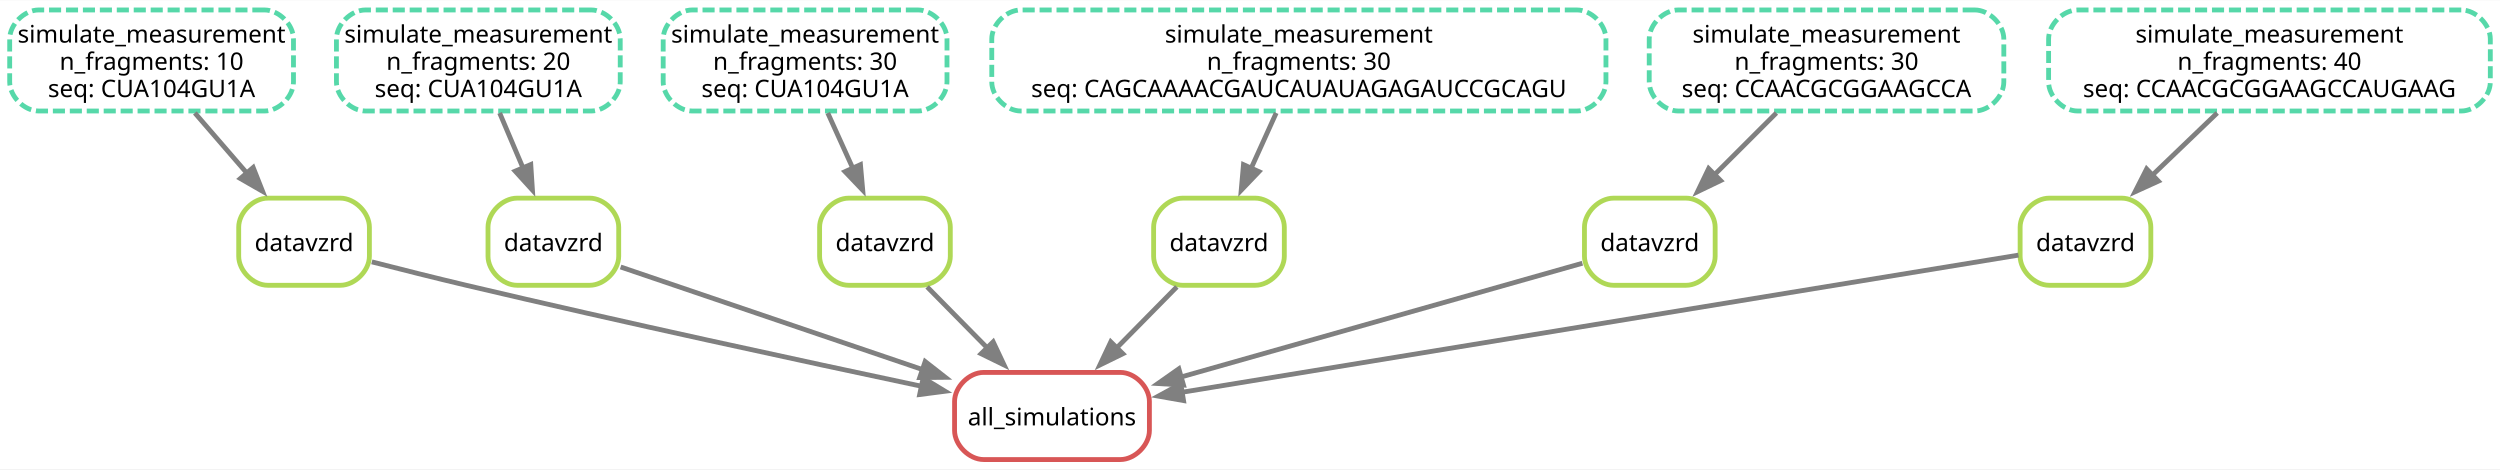
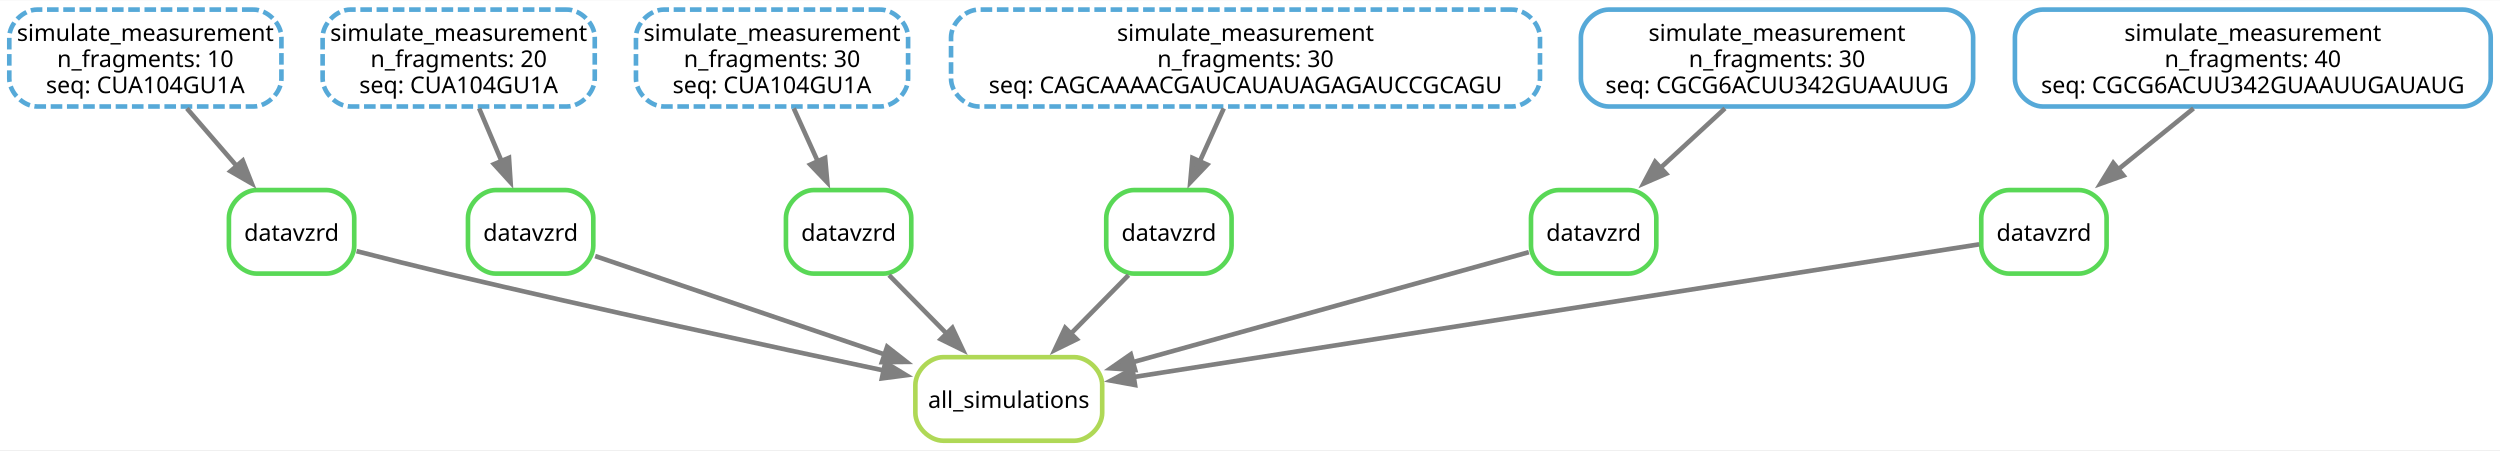
- <svg xmlns="http://www.w3.org/2000/svg" width="1033pt" height="194pt" viewBox="0.00 0.00 1032.88 193.75">
+ <svg xmlns="http://www.w3.org/2000/svg" width="1077pt" height="194pt" viewBox="0.00 0.00 1077.12 193.75">
  <g id="graph0" class="graph" transform="scale(1 1) rotate(0) translate(4 189.75)">
-     <polygon fill="white" stroke="none" points="-4,4 -4,-189.75 1028.88,-189.75 1028.88,4 -4,4" />
+     <polygon fill="white" stroke="none" points="-4,4 -4,-189.75 1073.12,-189.75 1073.12,4 -4,4" />
    <g id="node1" class="node">
-       <path fill="none" stroke="#d85656" stroke-width="2" d="M458.88,-36C458.88,-36 402.38,-36 402.38,-36 396.38,-36 390.38,-30 390.38,-24 390.38,-24 390.38,-12 390.38,-12 390.38,-6 396.38,0 402.38,0 402.38,0 458.88,0 458.88,0 464.88,0 470.88,-6 470.88,-12 470.88,-12 470.88,-24 470.88,-24 470.88,-30 464.88,-36 458.88,-36" />
+       <path fill="none" stroke="#afd856" stroke-width="2" d="M458.88,-36C458.88,-36 402.38,-36 402.38,-36 396.38,-36 390.38,-30 390.38,-24 390.38,-24 390.38,-12 390.38,-12 390.38,-6 396.38,0 402.38,0 402.38,0 458.88,0 458.88,0 464.88,0 470.88,-6 470.88,-12 470.88,-12 470.88,-24 470.88,-24 470.88,-30 464.88,-36 458.88,-36" />
      <text text-anchor="middle" x="430.62" y="-14.12" font-family="sans" font-size="10.00">all_simulations</text>
    </g>
    <g id="node2" class="node">
-       <path fill="none" stroke="#afd856" stroke-width="2" d="M136.62,-108C136.62,-108 106.62,-108 106.62,-108 100.62,-108 94.62,-102 94.62,-96 94.62,-96 94.62,-84 94.62,-84 94.62,-78 100.62,-72 106.62,-72 106.62,-72 136.62,-72 136.62,-72 142.62,-72 148.62,-78 148.62,-84 148.62,-84 148.62,-96 148.62,-96 148.62,-102 142.62,-108 136.62,-108" />
+       <path fill="none" stroke="#59d856" stroke-width="2" d="M136.62,-108C136.62,-108 106.62,-108 106.62,-108 100.62,-108 94.62,-102 94.62,-96 94.62,-96 94.62,-84 94.62,-84 94.62,-78 100.62,-72 106.62,-72 106.62,-72 136.62,-72 136.62,-72 142.62,-72 148.62,-78 148.62,-84 148.62,-84 148.62,-96 148.62,-96 148.62,-102 142.62,-108 136.62,-108" />
      <text text-anchor="middle" x="121.62" y="-86.12" font-family="sans" font-size="10.00">datavzrd</text>
    </g>
    <g id="edge1" class="edge">
      <path fill="none" stroke="grey" stroke-width="2" d="M149.61,-81.68C161.6,-78.6 175.78,-75.04 188.62,-72 253.18,-56.75 327.78,-40.64 376.89,-30.24" />
      <polygon fill="grey" stroke="grey" stroke-width="2" points="377.4,-33.71 386.46,-28.22 375.96,-26.86 377.4,-33.71" />
    </g>
    <g id="node3" class="node">
-       <path fill="none" stroke="#56d8a9" stroke-width="2" stroke-dasharray="5,2" d="M105.25,-185.75C105.25,-185.75 12,-185.75 12,-185.75 6,-185.75 0,-179.75 0,-173.75 0,-173.75 0,-156 0,-156 0,-150 6,-144 12,-144 12,-144 105.25,-144 105.25,-144 111.25,-144 117.25,-150 117.25,-156 117.25,-156 117.25,-173.75 117.25,-173.75 117.25,-179.75 111.25,-185.75 105.25,-185.75" />
+       <path fill="none" stroke="#56a9d8" stroke-width="2" stroke-dasharray="5,2" d="M105.25,-185.75C105.25,-185.75 12,-185.75 12,-185.75 6,-185.75 0,-179.75 0,-173.75 0,-173.75 0,-156 0,-156 0,-150 6,-144 12,-144 12,-144 105.25,-144 105.25,-144 111.25,-144 117.25,-150 117.25,-156 117.25,-156 117.25,-173.75 117.25,-173.75 117.25,-179.75 111.25,-185.75 105.25,-185.75" />
      <text text-anchor="middle" x="58.62" y="-172.25" font-family="sans" font-size="10.00">simulate_measurement</text>
      <text text-anchor="middle" x="58.62" y="-161" font-family="sans" font-size="10.00">n_fragments: 10</text>
      <text text-anchor="middle" x="58.62" y="-149.75" font-family="sans" font-size="10.00">seq: CUA104GU1A</text>
    </g>
    <g id="edge7" class="edge">
      <path fill="none" stroke="grey" stroke-width="2" d="M76.51,-143.19C83.23,-135.41 90.98,-126.44 98.14,-118.17" />
      <polygon fill="grey" stroke="grey" stroke-width="2" points="100.6,-120.67 104.49,-110.82 95.3,-116.1 100.6,-120.67" />
    </g>
    <g id="node4" class="node">
-       <path fill="none" stroke="#afd856" stroke-width="2" d="M239.62,-108C239.62,-108 209.62,-108 209.62,-108 203.62,-108 197.62,-102 197.62,-96 197.62,-96 197.62,-84 197.62,-84 197.62,-78 203.62,-72 209.62,-72 209.62,-72 239.62,-72 239.62,-72 245.62,-72 251.62,-78 251.62,-84 251.62,-84 251.62,-96 251.62,-96 251.62,-102 245.62,-108 239.62,-108" />
+       <path fill="none" stroke="#59d856" stroke-width="2" d="M239.62,-108C239.62,-108 209.62,-108 209.62,-108 203.62,-108 197.62,-102 197.62,-96 197.62,-96 197.62,-84 197.62,-84 197.62,-78 203.62,-72 209.62,-72 209.62,-72 239.62,-72 239.62,-72 245.62,-72 251.62,-78 251.62,-84 251.62,-84 251.62,-96 251.62,-96 251.62,-102 245.62,-108 239.62,-108" />
      <text text-anchor="middle" x="224.62" y="-86.12" font-family="sans" font-size="10.00">datavzrd</text>
    </g>
    <g id="edge2" class="edge">
      <path fill="none" stroke="grey" stroke-width="2" d="M252.41,-79.56C284.29,-68.73 337.3,-50.71 377.24,-37.14" />
      <polygon fill="grey" stroke="grey" stroke-width="2" points="378.23,-40.5 386.58,-33.97 375.98,-33.87 378.23,-40.5" />
    </g>
    <g id="node5" class="node">
-       <path fill="none" stroke="#56d8a9" stroke-width="2" stroke-dasharray="5,2" d="M240.25,-185.75C240.25,-185.75 147,-185.75 147,-185.75 141,-185.75 135,-179.75 135,-173.75 135,-173.75 135,-156 135,-156 135,-150 141,-144 147,-144 147,-144 240.25,-144 240.25,-144 246.25,-144 252.25,-150 252.25,-156 252.25,-156 252.25,-173.75 252.25,-173.75 252.25,-179.75 246.25,-185.75 240.25,-185.75" />
+       <path fill="none" stroke="#56a9d8" stroke-width="2" stroke-dasharray="5,2" d="M240.25,-185.75C240.25,-185.75 147,-185.75 147,-185.75 141,-185.75 135,-179.75 135,-173.75 135,-173.75 135,-156 135,-156 135,-150 141,-144 147,-144 147,-144 240.25,-144 240.25,-144 246.25,-144 252.25,-150 252.25,-156 252.25,-156 252.25,-173.75 252.25,-173.75 252.25,-179.75 246.25,-185.75 240.25,-185.75" />
      <text text-anchor="middle" x="193.62" y="-172.25" font-family="sans" font-size="10.00">simulate_measurement</text>
      <text text-anchor="middle" x="193.62" y="-161" font-family="sans" font-size="10.00">n_fragments: 20</text>
      <text text-anchor="middle" x="193.62" y="-149.75" font-family="sans" font-size="10.00">seq: CUA104GU1A</text>
    </g>
    <g id="edge8" class="edge">
      <path fill="none" stroke="grey" stroke-width="2" d="M202.43,-143.19C205.44,-136.09 208.88,-128.01 212.13,-120.36" />
      <polygon fill="grey" stroke="grey" stroke-width="2" points="215.29,-121.89 215.98,-111.32 208.85,-119.15 215.29,-121.89" />
    </g>
    <g id="node6" class="node">
-       <path fill="none" stroke="#afd856" stroke-width="2" d="M376.62,-108C376.62,-108 346.62,-108 346.62,-108 340.62,-108 334.62,-102 334.62,-96 334.62,-96 334.62,-84 334.62,-84 334.62,-78 340.62,-72 346.62,-72 346.62,-72 376.62,-72 376.62,-72 382.62,-72 388.62,-78 388.62,-84 388.62,-84 388.62,-96 388.62,-96 388.62,-102 382.62,-108 376.62,-108" />
+       <path fill="none" stroke="#59d856" stroke-width="2" d="M376.62,-108C376.62,-108 346.62,-108 346.62,-108 340.62,-108 334.62,-102 334.62,-96 334.62,-96 334.62,-84 334.62,-84 334.62,-78 340.62,-72 346.62,-72 346.62,-72 376.62,-72 376.62,-72 382.62,-72 388.62,-78 388.62,-84 388.62,-84 388.62,-96 388.62,-96 388.62,-102 382.62,-108 376.62,-108" />
      <text text-anchor="middle" x="361.62" y="-86.12" font-family="sans" font-size="10.00">datavzrd</text>
    </g>
    <g id="edge3" class="edge">
      <path fill="none" stroke="grey" stroke-width="2" d="M379.04,-71.34C386.58,-63.69 395.58,-54.56 403.93,-46.08" />
      <polygon fill="grey" stroke="grey" stroke-width="2" points="406.33,-48.64 410.85,-39.06 401.34,-43.72 406.33,-48.64" />
    </g>
    <g id="node7" class="node">
-       <path fill="none" stroke="#56d8a9" stroke-width="2" stroke-dasharray="5,2" d="M375.25,-185.75C375.25,-185.75 282,-185.75 282,-185.75 276,-185.75 270,-179.75 270,-173.75 270,-173.75 270,-156 270,-156 270,-150 276,-144 282,-144 282,-144 375.25,-144 375.25,-144 381.25,-144 387.25,-150 387.25,-156 387.25,-156 387.25,-173.75 387.25,-173.75 387.25,-179.75 381.25,-185.75 375.25,-185.75" />
+       <path fill="none" stroke="#56a9d8" stroke-width="2" stroke-dasharray="5,2" d="M375.25,-185.75C375.25,-185.75 282,-185.75 282,-185.75 276,-185.75 270,-179.75 270,-173.75 270,-173.75 270,-156 270,-156 270,-150 276,-144 282,-144 282,-144 375.25,-144 375.25,-144 381.25,-144 387.25,-150 387.25,-156 387.25,-156 387.25,-173.75 387.25,-173.75 387.25,-179.75 381.25,-185.75 375.25,-185.75" />
      <text text-anchor="middle" x="328.62" y="-172.25" font-family="sans" font-size="10.00">simulate_measurement</text>
      <text text-anchor="middle" x="328.62" y="-161" font-family="sans" font-size="10.00">n_fragments: 30</text>
      <text text-anchor="middle" x="328.62" y="-149.75" font-family="sans" font-size="10.00">seq: CUA104GU1A</text>
    </g>
    <g id="edge9" class="edge">
      <path fill="none" stroke="grey" stroke-width="2" d="M337.99,-143.19C341.21,-136.09 344.87,-128.01 348.33,-120.36" />
      <polygon fill="grey" stroke="grey" stroke-width="2" points="351.5,-121.84 352.44,-111.29 345.12,-118.95 351.5,-121.84" />
    </g>
    <g id="node8" class="node">
-       <path fill="none" stroke="#afd856" stroke-width="2" d="M514.62,-108C514.62,-108 484.62,-108 484.62,-108 478.62,-108 472.62,-102 472.62,-96 472.62,-96 472.62,-84 472.62,-84 472.62,-78 478.62,-72 484.62,-72 484.62,-72 514.62,-72 514.62,-72 520.62,-72 526.62,-78 526.62,-84 526.62,-84 526.62,-96 526.62,-96 526.62,-102 520.62,-108 514.62,-108" />
+       <path fill="none" stroke="#59d856" stroke-width="2" d="M514.62,-108C514.62,-108 484.62,-108 484.62,-108 478.62,-108 472.62,-102 472.62,-96 472.62,-96 472.62,-84 472.62,-84 472.62,-78 478.62,-72 484.62,-72 484.62,-72 514.62,-72 514.62,-72 520.62,-72 526.62,-78 526.62,-84 526.62,-84 526.62,-96 526.62,-96 526.62,-102 520.62,-108 514.62,-108" />
      <text text-anchor="middle" x="499.62" y="-86.12" font-family="sans" font-size="10.00">datavzrd</text>
    </g>
    <g id="edge4" class="edge">
      <path fill="none" stroke="grey" stroke-width="2" d="M482.21,-71.34C474.67,-63.69 465.67,-54.56 457.32,-46.08" />
      <polygon fill="grey" stroke="grey" stroke-width="2" points="459.91,-43.72 450.4,-39.06 454.92,-48.64 459.91,-43.72" />
    </g>
    <g id="node9" class="node">
-       <path fill="none" stroke="#56d8a9" stroke-width="2" stroke-dasharray="5,2" d="M647.5,-185.75C647.5,-185.75 417.75,-185.75 417.75,-185.75 411.75,-185.75 405.75,-179.75 405.75,-173.75 405.75,-173.75 405.75,-156 405.75,-156 405.75,-150 411.75,-144 417.75,-144 417.75,-144 647.5,-144 647.5,-144 653.5,-144 659.5,-150 659.5,-156 659.5,-156 659.5,-173.75 659.5,-173.75 659.5,-179.75 653.5,-185.75 647.5,-185.75" />
+       <path fill="none" stroke="#56a9d8" stroke-width="2" stroke-dasharray="5,2" d="M647.5,-185.75C647.5,-185.75 417.75,-185.75 417.75,-185.75 411.75,-185.75 405.75,-179.75 405.75,-173.75 405.75,-173.75 405.75,-156 405.75,-156 405.75,-150 411.75,-144 417.75,-144 417.75,-144 647.5,-144 647.5,-144 653.5,-144 659.5,-150 659.5,-156 659.5,-156 659.5,-173.75 659.5,-173.75 659.5,-179.75 653.5,-185.75 647.5,-185.75" />
      <text text-anchor="middle" x="532.62" y="-172.25" font-family="sans" font-size="10.00">simulate_measurement</text>
      <text text-anchor="middle" x="532.62" y="-161" font-family="sans" font-size="10.00">n_fragments: 30</text>
      <text text-anchor="middle" x="532.62" y="-149.75" font-family="sans" font-size="10.00">seq: CAGCAAAACGAUCAUAUAGAGAUCCGCAGU</text>
    </g>
    <g id="edge10" class="edge">
      <path fill="none" stroke="grey" stroke-width="2" d="M523.26,-143.19C520.04,-136.09 516.38,-128.01 512.92,-120.36" />
      <polygon fill="grey" stroke="grey" stroke-width="2" points="516.13,-118.95 508.81,-111.29 509.75,-121.84 516.13,-118.95" />
    </g>
    <g id="node10" class="node">
-       <path fill="none" stroke="#afd856" stroke-width="2" d="M692.62,-108C692.62,-108 662.62,-108 662.62,-108 656.62,-108 650.62,-102 650.62,-96 650.62,-96 650.62,-84 650.62,-84 650.62,-78 656.62,-72 662.62,-72 662.62,-72 692.62,-72 692.62,-72 698.62,-72 704.62,-78 704.62,-84 704.62,-84 704.62,-96 704.62,-96 704.62,-102 698.62,-108 692.62,-108" />
-       <text text-anchor="middle" x="677.62" y="-86.12" font-family="sans" font-size="10.00">datavzrd</text>
+       <path fill="none" stroke="#59d856" stroke-width="2" d="M697.62,-108C697.62,-108 667.62,-108 667.62,-108 661.62,-108 655.62,-102 655.62,-96 655.62,-96 655.62,-84 655.62,-84 655.62,-78 661.62,-72 667.62,-72 667.62,-72 697.62,-72 697.62,-72 703.62,-72 709.62,-78 709.62,-84 709.62,-84 709.62,-96 709.62,-96 709.62,-102 703.62,-108 697.62,-108" />
+       <text text-anchor="middle" x="682.62" y="-86.12" font-family="sans" font-size="10.00">datavzrd</text>
    </g>
    <g id="edge5" class="edge">
-       <path fill="none" stroke="grey" stroke-width="2" d="M649.77,-81.11C609.64,-69.73 534.81,-48.53 483.87,-34.09" />
-       <polygon fill="grey" stroke="grey" stroke-width="2" points="484.96,-30.76 474.38,-31.4 483.05,-37.49 484.96,-30.76" />
+       <path fill="none" stroke="grey" stroke-width="2" d="M654.69,-81.24C613.61,-69.83 536.14,-48.31 483.94,-33.81" />
+       <polygon fill="grey" stroke="grey" stroke-width="2" points="485.07,-30.49 474.5,-31.19 483.2,-37.24 485.07,-30.49" />
    </g>
    <g id="node11" class="node">
-       <path fill="none" stroke="#56d8a9" stroke-width="2" stroke-dasharray="5,2" d="M811.88,-185.75C811.88,-185.75 689.38,-185.75 689.38,-185.75 683.38,-185.75 677.38,-179.75 677.38,-173.75 677.38,-173.75 677.38,-156 677.38,-156 677.38,-150 683.38,-144 689.38,-144 689.38,-144 811.88,-144 811.88,-144 817.88,-144 823.88,-150 823.88,-156 823.88,-156 823.88,-173.75 823.88,-173.75 823.88,-179.75 817.88,-185.75 811.88,-185.75" />
-       <text text-anchor="middle" x="750.62" y="-172.25" font-family="sans" font-size="10.00">simulate_measurement</text>
-       <text text-anchor="middle" x="750.62" y="-161" font-family="sans" font-size="10.00">n_fragments: 30</text>
-       <text text-anchor="middle" x="750.62" y="-149.75" font-family="sans" font-size="10.00">seq: CCAACGCGGAAGCCA</text>
+       <path fill="none" stroke="#56a9d8" stroke-width="2" d="M834.12,-185.75C834.12,-185.75 689.12,-185.75 689.12,-185.75 683.12,-185.75 677.12,-179.75 677.12,-173.75 677.12,-173.75 677.12,-156 677.12,-156 677.12,-150 683.12,-144 689.12,-144 689.12,-144 834.12,-144 834.12,-144 840.12,-144 846.12,-150 846.12,-156 846.12,-156 846.12,-173.75 846.12,-173.75 846.12,-179.75 840.12,-185.75 834.12,-185.75" />
+       <text text-anchor="middle" x="761.62" y="-172.25" font-family="sans" font-size="10.00">simulate_measurement</text>
+       <text text-anchor="middle" x="761.62" y="-161" font-family="sans" font-size="10.00">n_fragments: 30</text>
+       <text text-anchor="middle" x="761.62" y="-149.75" font-family="sans" font-size="10.00">seq: CGCG6ACUU342GUAAUUG</text>
    </g>
    <g id="edge11" class="edge">
-       <path fill="none" stroke="grey" stroke-width="2" d="M729.9,-143.19C721.94,-135.24 712.74,-126.05 704.29,-117.62" />
-       <polygon fill="grey" stroke="grey" stroke-width="2" points="706.88,-115.26 697.33,-110.67 701.93,-120.21 706.88,-115.26" />
+       <path fill="none" stroke="grey" stroke-width="2" d="M739.2,-143.19C730.56,-135.21 720.56,-126 711.4,-117.54" />
+       <polygon fill="grey" stroke="grey" stroke-width="2" points="713.84,-115.03 704.12,-110.82 709.09,-120.18 713.84,-115.03" />
    </g>
    <g id="node12" class="node">
-       <path fill="none" stroke="#afd856" stroke-width="2" d="M872.62,-108C872.62,-108 842.62,-108 842.62,-108 836.62,-108 830.62,-102 830.62,-96 830.62,-96 830.62,-84 830.62,-84 830.62,-78 836.62,-72 842.62,-72 842.62,-72 872.62,-72 872.62,-72 878.62,-72 884.62,-78 884.62,-84 884.62,-84 884.62,-96 884.62,-96 884.62,-102 878.62,-108 872.62,-108" />
-       <text text-anchor="middle" x="857.62" y="-86.12" font-family="sans" font-size="10.00">datavzrd</text>
+       <path fill="none" stroke="#59d856" stroke-width="2" d="M891.62,-108C891.62,-108 861.62,-108 861.62,-108 855.62,-108 849.62,-102 849.62,-96 849.62,-96 849.62,-84 849.62,-84 849.62,-78 855.62,-72 861.62,-72 861.62,-72 891.62,-72 891.62,-72 897.62,-72 903.62,-78 903.62,-84 903.62,-84 903.62,-96 903.62,-96 903.62,-102 897.62,-108 891.62,-108" />
+       <text text-anchor="middle" x="876.62" y="-86.12" font-family="sans" font-size="10.00">datavzrd</text>
    </g>
    <g id="edge6" class="edge">
-       <path fill="none" stroke="grey" stroke-width="2" d="M829.94,-84.46C760.11,-73.01 575.89,-42.81 484.14,-27.77" />
-       <polygon fill="grey" stroke="grey" stroke-width="2" points="484.98,-24.36 474.55,-26.2 483.85,-31.27 484.98,-24.36" />
+       <path fill="none" stroke="grey" stroke-width="2" d="M848.73,-84.62C776.05,-73.22 579.95,-42.44 484.4,-27.44" />
+       <polygon fill="grey" stroke="grey" stroke-width="2" points="485.03,-24 474.6,-25.9 483.94,-30.91 485.03,-24" />
    </g>
    <g id="node13" class="node">
-       <path fill="none" stroke="#56d8a9" stroke-width="2" stroke-dasharray="5,2" d="M1012.88,-185.75C1012.88,-185.75 854.38,-185.75 854.38,-185.75 848.38,-185.75 842.38,-179.75 842.38,-173.75 842.38,-173.75 842.38,-156 842.38,-156 842.38,-150 848.38,-144 854.38,-144 854.38,-144 1012.88,-144 1012.88,-144 1018.88,-144 1024.88,-150 1024.88,-156 1024.88,-156 1024.88,-173.75 1024.88,-173.75 1024.88,-179.75 1018.88,-185.75 1012.88,-185.75" />
-       <text text-anchor="middle" x="933.62" y="-172.25" font-family="sans" font-size="10.00">simulate_measurement</text>
-       <text text-anchor="middle" x="933.62" y="-161" font-family="sans" font-size="10.00">n_fragments: 40</text>
-       <text text-anchor="middle" x="933.62" y="-149.75" font-family="sans" font-size="10.00">seq: CCAACGCGGAAGCCAUGAAG</text>
+       <path fill="none" stroke="#56a9d8" stroke-width="2" d="M1057.12,-185.75C1057.12,-185.75 876.12,-185.75 876.12,-185.75 870.12,-185.75 864.12,-179.75 864.12,-173.75 864.12,-173.75 864.12,-156 864.12,-156 864.12,-150 870.12,-144 876.12,-144 876.12,-144 1057.12,-144 1057.12,-144 1063.12,-144 1069.12,-150 1069.12,-156 1069.12,-156 1069.12,-173.75 1069.12,-173.75 1069.12,-179.75 1063.12,-185.75 1057.12,-185.75" />
+       <text text-anchor="middle" x="966.62" y="-172.25" font-family="sans" font-size="10.00">simulate_measurement</text>
+       <text text-anchor="middle" x="966.62" y="-161" font-family="sans" font-size="10.00">n_fragments: 40</text>
+       <text text-anchor="middle" x="966.62" y="-149.75" font-family="sans" font-size="10.00">seq: CGCG6ACUU342GUAAUUGAUAUG</text>
    </g>
    <g id="edge12" class="edge">
-       <path fill="none" stroke="grey" stroke-width="2" d="M912.05,-143.19C903.67,-135.15 893.97,-125.85 885.1,-117.35" />
-       <polygon fill="grey" stroke="grey" stroke-width="2" points="887.73,-115.02 878.09,-110.63 882.89,-120.07 887.73,-115.02" />
+       <path fill="none" stroke="grey" stroke-width="2" d="M941.08,-143.19C930.91,-134.96 919.12,-125.41 908.41,-116.74" />
+       <polygon fill="grey" stroke="grey" stroke-width="2" points="910.9,-114.25 900.93,-110.68 906.49,-119.69 910.9,-114.25" />
    </g>
  </g>
</svg>
